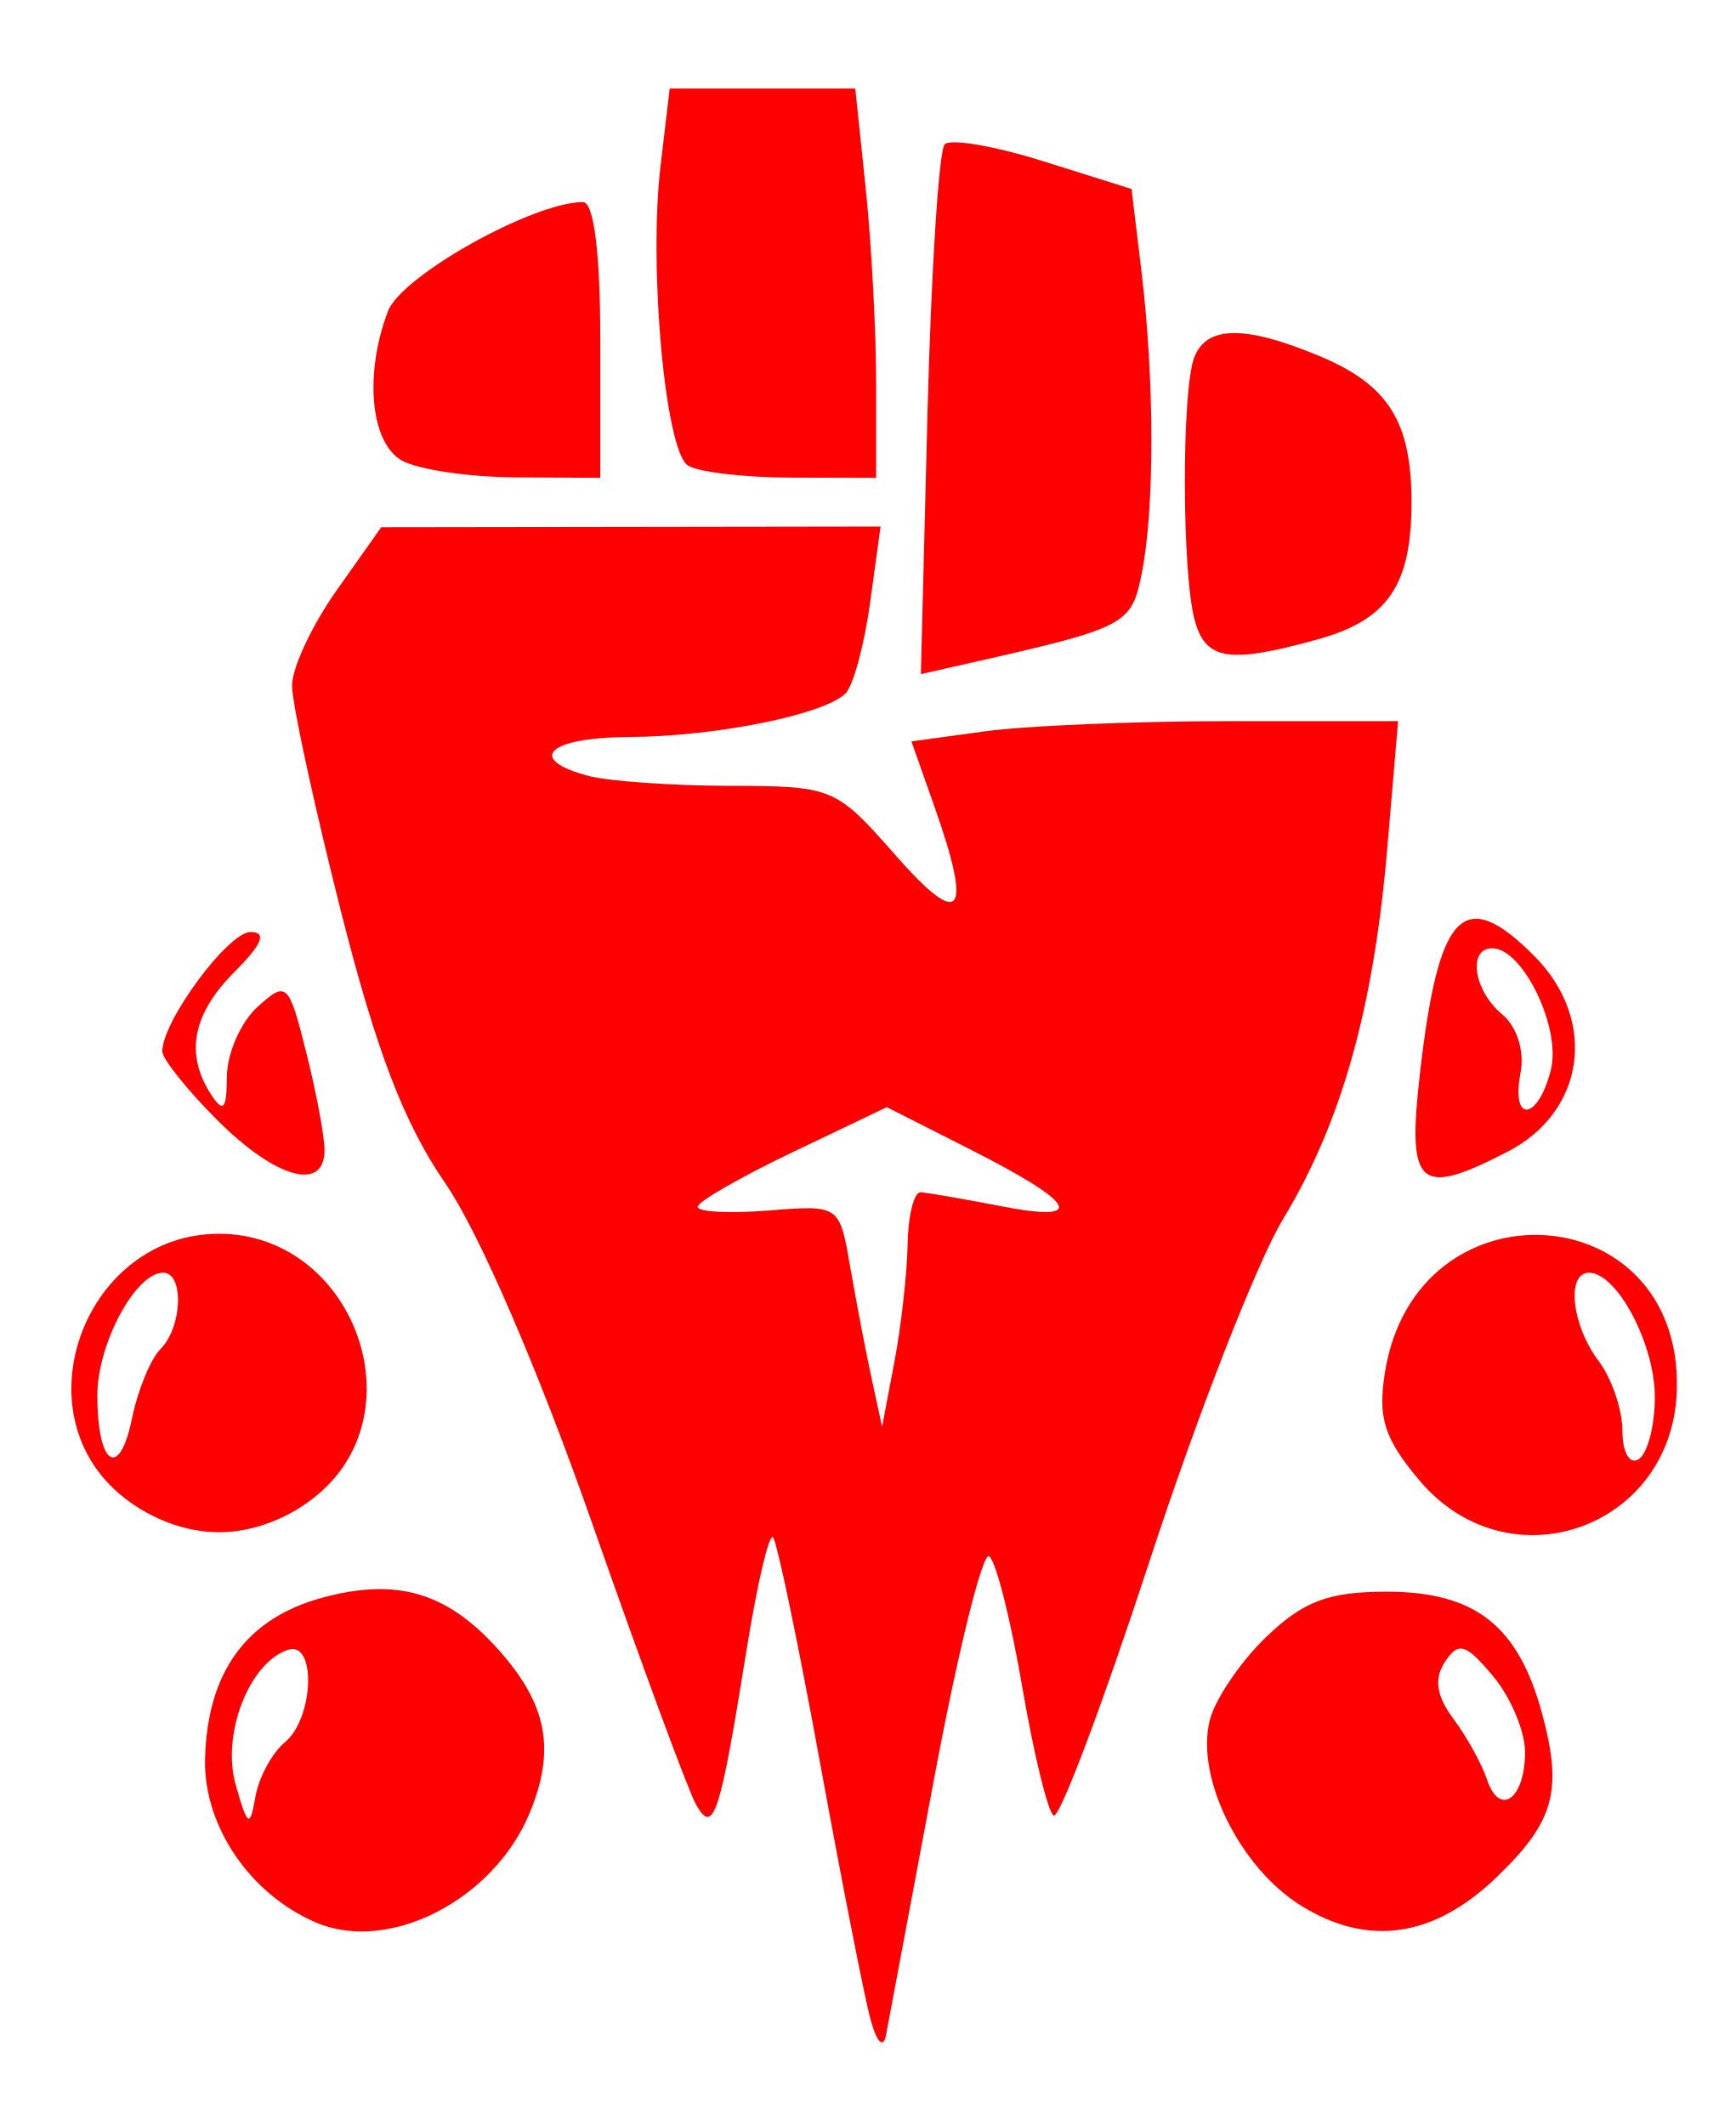
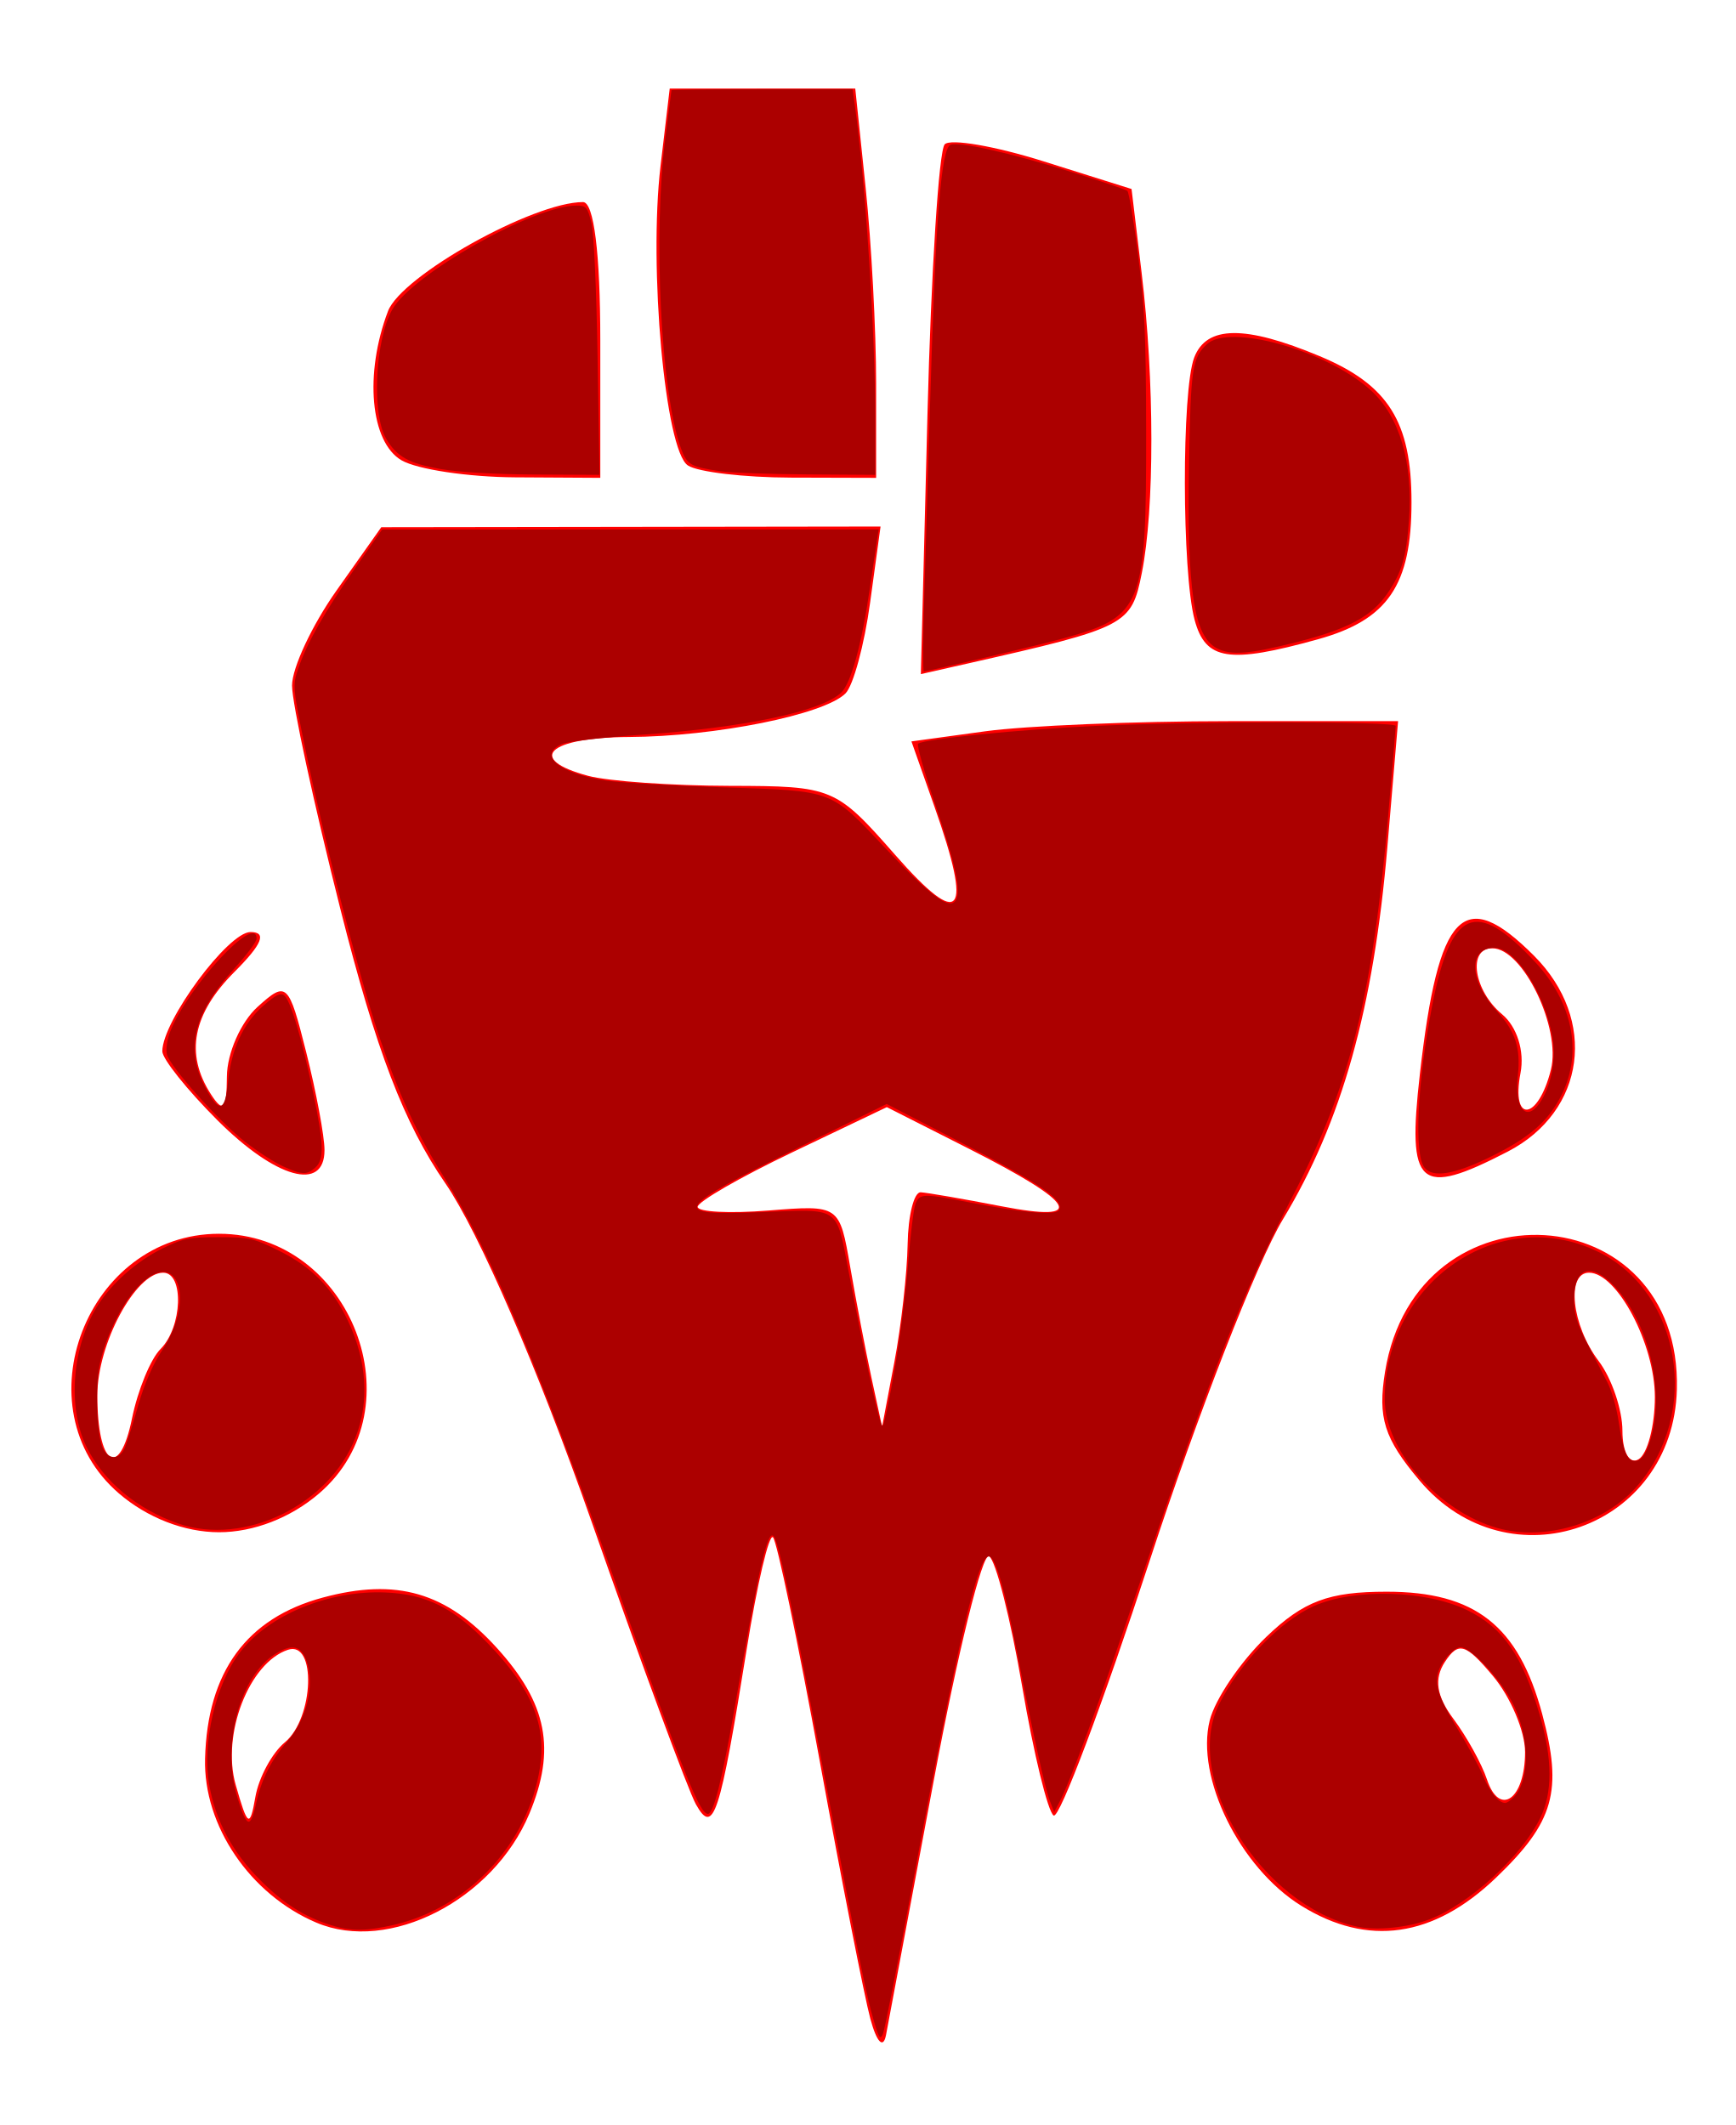
<svg xmlns="http://www.w3.org/2000/svg" version="1.1" id="svg9" width="142.667" height="174.667" viewBox="0 0 142.667 174.667">
  <defs id="defs13" />
  <g id="g15">
    <path style="fill:#ff0000;fill-opacity:1;stroke-width:1.333" d="m 71.529,165.944 c -0.494,-1.833 -2.364,-11.358 -4.156,-21.165 -1.792,-9.808 -3.523,-18.097 -3.847,-18.42 -0.324,-0.324 -1.294,3.801 -2.156,9.165 -2.218,13.8 -2.731,15.371 -4.178,12.785 -0.637,-1.138 -4.49,-11.577 -8.561,-23.197 -4.409,-12.581 -9.276,-23.847 -12.033,-27.85 -3.404,-4.943 -5.683,-10.895 -8.613,-22.495 -2.191,-8.676 -3.984,-16.964 -3.984,-18.418 0,-1.455 1.65,-4.978 3.667,-7.829 l 3.667,-5.185 20.515,-0.028 20.515,-0.028 -0.861,6.279 c -0.473,3.454 -1.382,6.8 -2.018,7.437 -1.748,1.748 -10.699,3.549 -17.817,3.585 -6.623,0.033 -8.481,1.812 -3.333,3.191 1.65,0.442 6.884,0.812 11.63,0.822 8.475,0.018 8.72,0.12 13.61,5.685 5.435,6.185 6.386,5 3.211,-4.001 l -1.883,-5.336 6.069,-0.832 c 3.338,-0.457 12.336,-0.832 19.996,-0.832 h 13.928 l -0.879,10.333 c -1.128,13.266 -3.749,22.611 -8.586,30.613 -2.123,3.513 -7.036,16.097 -10.918,27.964 -3.881,11.867 -7.446,21.336 -7.922,21.042 -0.476,-0.294 -1.641,-5.073 -2.59,-10.619 -0.949,-5.547 -2.17,-10.36 -2.715,-10.696 -0.544,-0.336 -2.586,7.933 -4.538,18.376 -1.952,10.443 -3.722,19.887 -3.935,20.987 -0.224,1.157 -0.765,0.596 -1.284,-1.333 z m 3.061,-63.667 c 0.042,-2.383 0.527,-4.307 1.077,-4.275 0.55,0.032 3.534,0.548 6.631,1.148 7.089,1.372 6.193,-0.237 -2.618,-4.702 l -6.798,-3.445 -7.774,3.716 c -4.276,2.044 -7.774,4.06 -7.774,4.48 0,0.42 2.623,0.556 5.829,0.301 5.825,-0.463 5.83,-0.46 6.712,4.657 0.486,2.816 1.273,6.921 1.75,9.121 l 0.867,4 1.011,-5.333 c 0.556,-2.933 1.045,-7.283 1.088,-9.667 z m -48.59,55.757 c -5.454,-2.315 -9.291,-7.968 -9.147,-13.477 0.187,-7.143 3.413,-11.557 9.68,-13.244 6.054,-1.63 10.147,-0.442 14.314,4.156 4.127,4.555 4.863,8.325 2.657,13.607 -2.97,7.107 -11.535,11.491 -17.503,8.958 z m -2.587,-14.823 c 2.392,-1.985 2.605,-8.383 0.253,-7.604 -3.192,1.056 -5.477,6.955 -4.298,11.097 0.985,3.461 1.17,3.575 1.618,1.004 0.278,-1.597 1.37,-3.62 2.426,-4.497 z m 83.506,13.422 c -5.032,-3.132 -8.678,-10.531 -7.501,-15.221 0.438,-1.747 2.536,-4.842 4.661,-6.878 3.056,-2.928 5.12,-3.702 9.875,-3.702 7.284,0 10.83,2.789 12.787,10.055 1.705,6.331 0.986,8.875 -3.805,13.464 -5.138,4.922 -10.538,5.691 -16.017,2.281 z m 18.414,-12.62 c 0,-1.709 -1.188,-4.523 -2.64,-6.255 -2.242,-2.674 -2.836,-2.848 -3.947,-1.156 -0.91,1.387 -0.701,2.805 0.689,4.667 1.098,1.471 2.342,3.718 2.765,4.993 1.036,3.122 3.133,1.617 3.133,-2.249 z M 9.771,122.752 c -8.155,-7.015 -2.631,-21.341 8.229,-21.341 10.86,0 16.384,14.327 8.229,21.341 -2.335,2.009 -5.385,3.192 -8.229,3.192 -2.843,0 -5.893,-1.183 -8.229,-3.192 z M 13.19,110.887 c 1.801,-1.801 1.957,-6.276 0.219,-6.276 -2.271,0 -5.409,5.844 -5.409,10.074 0,5.785 1.808,6.995 2.849,1.905 0.475,-2.325 1.529,-4.891 2.341,-5.703 z m 103.463,10.797 c -2.903,-3.45 -3.44,-5.147 -2.827,-8.928 2.577,-15.88 24.401,-14.554 23.982,1.456 -0.299,11.422 -13.814,16.196 -21.155,7.472 z M 136,114.829 c 0,-4.349 -3.107,-10.218 -5.409,-10.218 -1.898,0 -1.43,4.327 0.785,7.255 1.077,1.423 1.958,4.009 1.958,5.745 0,1.765 0.588,2.794 1.333,2.333 C 135.4,119.491 136,117.189 136,114.829 Z M 17.867,92.077 c -2.493,-2.493 -4.531,-5.043 -4.528,-5.667 0.011,-2.496 5.413,-9.8 7.248,-9.8 1.366,0 0.969,0.99 -1.314,3.273 -3.45,3.45 -4.084,6.741 -1.939,10.061 1.017,1.574 1.297,1.264 1.313,-1.46 0.011,-1.903 1.143,-4.476 2.516,-5.718 2.392,-2.165 2.558,-2.011 4,3.717 0.828,3.286 1.505,6.91 1.505,8.052 0,3.458 -4.002,2.34 -8.8,-2.457 z m 98.822,-3.8 c 1.527,-13.391 3.579,-15.52 9.372,-9.727 5.256,5.256 4.246,12.799 -2.156,16.11 -7.315,3.783 -8.278,2.931 -7.216,-6.383 z m 10.766,-0.343 c 0.862,-3.435 -2.3,-9.99 -4.819,-9.99 -2.043,0 -1.525,3.489 0.805,5.422 1.229,1.02 1.862,3.033 1.518,4.83 -0.798,4.174 1.442,3.939 2.496,-0.262 z M 76.221,34.072 c 0.299,-11.735 0.938,-21.731 1.42,-22.213 0.482,-0.482 4.134,0.148 8.114,1.4 l 7.238,2.276 0.826,6.871 c 1.064,8.857 1.071,19.425 0.017,24.698 -0.857,4.285 -1.218,4.472 -14.329,7.439 l -3.828,0.866 z m 21.953,16.872 c -1.049,-3.915 -1.071,-18.849 -0.031,-21.558 1.014,-2.642 4.174,-2.676 10.313,-0.111 5.637,2.355 7.544,5.389 7.544,12.002 0,6.826 -1.941,9.673 -7.682,11.268 -7.335,2.037 -9.25,1.735 -10.144,-1.601 z M 33,37.837 c -2.563,-1.493 -3.073,-7.107 -1.114,-12.26 1.107,-2.912 11.93,-8.967 16.028,-8.967 0.892,0 1.419,4.208 1.419,11.333 v 11.333 l -7,-0.041 c -3.85,-0.022 -8.05,-0.652 -9.333,-1.4 z m 23.53,0.42 c -1.865,-1.242 -3.234,-16.263 -2.245,-24.617 l 0.754,-6.362 h 7.624 7.624 l 0.857,8.196 c 0.471,4.508 0.857,11.708 0.857,16 v 7.804 l -7,-0.02 c -3.85,-0.011 -7.662,-0.461 -8.47,-1 z" id="path179" />
+     <path style="fill:#ac0000;stroke-width:0.299" d="m 71.824,166.143 c -0.657,-2.255 -1.037,-4.137 -3.958,-19.59 -2.769,-14.653 -3.874,-19.871 -4.296,-20.294 -0.504,-0.504 -1.17,2.425 -3.15,13.863 -1.051,6.07 -1.774,8.973 -2.235,8.973 -0.68,0 -1.935,-3.134 -7.486,-18.693 C 44.102,111.908 40.16,102.573 36.496,96.766 34.29,93.27 32.714,89.836 31.104,85.019 29.517,80.27 26.652,69.097 25.121,61.692 c -1.072,-5.184 -1.085,-5.335 -0.615,-6.729 0.706,-2.093 2.167,-4.674 4.675,-8.261 l 2.223,-3.18 20.405,-0.003 20.405,-0.003 -0.135,0.822 c -0.074,0.452 -0.348,2.303 -0.609,4.112 -0.652,4.52 -1.54,7.732 -2.347,8.491 -1.637,1.538 -7.98,2.874 -16.363,3.448 -3.252,0.222 -6.167,0.567 -6.627,0.783 -1.986,0.931 -0.101,2.445 3.725,2.993 1.2,0.172 5.479,0.419 9.51,0.55 9.215,0.299 8.826,0.152 13.449,5.058 3.669,3.893 5.197,5.03 5.713,4.25 0.489,-0.74 0.036,-2.884 -1.674,-7.917 -0.893,-2.627 -1.525,-4.865 -1.405,-4.974 0.423,-0.382 8.371,-1.18 14.574,-1.464 8.506,-0.389 24.675,-0.389 24.675,-2.97e-4 0,0.165 -0.273,3.429 -0.606,7.253 -1.315,15.098 -3.116,22.264 -7.918,31.507 -4.038,7.771 -6.695,14.517 -12.71,32.273 -3.184,9.398 -5.517,15.754 -6.391,17.408 l -0.441,0.836 -0.348,-0.897 c -0.406,-1.048 -1.396,-5.531 -2.704,-12.25 -1.001,-5.143 -1.735,-7.687 -2.264,-7.855 -0.926,-0.294 -2.618,6.968 -6.532,28.031 -1.085,5.84 -2.088,10.887 -2.228,11.216 -0.212,0.497 -0.336,0.319 -0.734,-1.047 z m 1.717,-53.686 c 0.423,-2.467 0.915,-6.351 1.094,-8.631 0.179,-2.28 0.448,-4.467 0.598,-4.86 0.332,-0.874 0.613,-0.881 4.538,-0.116 4.261,0.831 6.975,1.064 7.247,0.623 0.51,-0.825 -1.504,-2.185 -8.931,-6.028 L 72.866,90.742 65.893,94.19 c -10.713,5.298 -10.985,5.755 -3.234,5.44 6.399,-0.26 6.051,-0.494 7.057,4.751 1.707,8.895 2.62,13.022 2.831,12.799 0.123,-0.131 0.57,-2.256 0.993,-4.724 z" id="path59668" />
+     <path style="fill:#ac0000;stroke-width:0.299" d="m 100.045,53.305 c -1.94,-0.965 -2.512,-4.73 -2.324,-15.321 0.137,-7.732 0.264,-8.572 1.465,-9.692 1.85,-1.724 9.852,0.521 13.453,3.774 2.381,2.151 3.506,5.968 3.154,10.703 -0.227,3.059 -0.581,4.256 -1.773,6.01 -1.289,1.895 -3.241,2.935 -7.549,4.024 -3.805,0.961 -5.273,1.076 -6.425,0.503 z" id="path59707" />
+     <path style="fill:#ac0000;stroke-width:0.299" d="m 75.95,49.275 c 0.101,-3.249 0.318,-10.416 0.482,-15.926 0.459,-15.448 0.909,-21.15 1.694,-21.451 0.699,-0.268 4.816,0.653 9.738,2.179 2.505,0.777 4.659,1.503 4.786,1.615 0.127,0.112 0.523,2.481 0.88,5.266 0.541,4.222 0.651,6.628 0.662,14.484 0.02,14.413 -0.3,15.223 -6.707,17.004 -2.067,0.574 -11.199,2.736 -11.56,2.736 -0.086,0 -0.074,-2.658 0.027,-5.907 z" id="path59746" />
+     <path style="fill:#ac0000;stroke-width:0.299" d="m 59.208,38.735 c -2.461,-0.362 -2.757,-0.534 -3.246,-1.886 -1.66,-4.591 -2.307,-17.669 -1.268,-25.624 0.268,-2.051 0.487,-3.767 0.487,-3.813 0,-0.046 3.349,-0.084 7.443,-0.084 h 7.443 l 0.178,1.271 c 0.869,6.212 1.684,18.724 1.684,25.871 l 1.72e-4,4.561 -5.608,-0.037 c -3.084,-0.021 -6.286,-0.137 -7.114,-0.259 z" id="path59785" />
+     <path style="fill:#ac0000;stroke-width:0.299" d="m 36.189,38.55 c -2.613,-0.466 -3.587,-1.013 -4.459,-2.5 -1.196,-2.043 -0.905,-8.099 0.511,-10.612 1.635,-2.901 11.625,-8.54 15.13,-8.54 0.805,0 0.913,0.125 1.23,1.421 0.207,0.845 0.413,5.328 0.508,11.066 l 0.161,9.646 -5.344,-0.027 c -3.188,-0.016 -6.31,-0.199 -7.737,-0.454 z" id="path59824" />
+     <path style="fill:#ac0000;stroke-width:0.299" d="m 117.077,95.989 c -0.882,-1.062 -0.607,-6.977 0.616,-13.291 1.552,-8.007 3.584,-8.877 8.467,-3.625 3.077,3.309 3.905,7.388 2.205,10.862 -1.084,2.215 -2.659,3.587 -5.969,5.198 -2.895,1.409 -4.63,1.688 -5.32,0.857 z m 9.429,-5.291 c 0.973,-1.376 1.414,-3.647 1.069,-5.509 -0.674,-3.644 -3.052,-7.277 -4.764,-7.277 -2.201,0 -2.078,2.73 0.237,5.241 1.49,1.616 1.943,3.025 1.691,5.255 -0.298,2.63 0.654,3.864 1.767,2.29 z" id="path59863" />
+     <path style="fill:#ac0000;stroke-width:0.299" d="m 123.081,125.605 c -4.858,-1.362 -9.279,-6.408 -9.279,-10.591 0,-9.623 9.392,-16.106 17.55,-12.115 6.834,3.343 8.442,13.351 3.11,19.346 -2.671,3.003 -7.532,4.438 -11.38,3.36 z m 12.342,-6.648 c 1.552,-3.878 0.26,-10.071 -2.764,-13.25 -1.893,-1.99 -3.305,-1.523 -3.305,1.091 0,1.196 0.244,2.017 1.072,3.604 0.59,1.13 1.347,2.588 1.683,3.24 0.336,0.652 0.743,2.065 0.905,3.14 0.388,2.575 0.693,3.301 1.386,3.301 0.382,0 0.722,-0.374 1.023,-1.127 z" id="path59902" />
+     <path style="fill:#ac0000;stroke-width:0.299" d="m 111.559,158.369 c -7.873,-1.686 -14.419,-12.222 -11.368,-18.297 1.708,-3.401 5.04,-6.844 7.809,-8.069 3.317,-1.467 9.223,-1.3 12.599,0.357 2.934,1.44 4.515,3.724 5.927,8.564 1.069,3.664 1.084,6.407 0.046,8.526 -1.537,3.139 -5.858,7.085 -9.113,8.32 -1.772,0.673 -4.339,0.933 -5.9,0.599 z m 12.815,-10.617 c 1.331,-1.331 1.368,-4.675 0.083,-7.482 -0.949,-2.073 -3.645,-4.996 -4.495,-4.872 -0.334,0.049 -0.925,0.559 -1.314,1.135 -0.96,1.421 -0.745,2.495 1.106,5.513 0.818,1.334 1.772,3.096 2.118,3.915 0.581,1.371 1.29,2.236 1.835,2.236 0.121,0 0.421,-0.201 0.666,-0.446 z" id="path59941" />
+     <path style="fill:#ac0000;stroke-width:0.299" d="m 27.217,158.246 c -2.24,-0.71 -3.886,-1.76 -5.859,-3.737 -2.252,-2.257 -3.626,-4.819 -4.152,-7.741 -0.617,-3.433 0.485,-8.265 2.49,-10.918 2.344,-3.1 7.314,-5.153 11.99,-4.954 3.35,0.143 5.581,1.256 8.428,4.204 3.577,3.705 4.812,6.671 4.255,10.221 -0.972,6.196 -5.837,11.443 -11.947,12.883 -2.291,0.54 -3.601,0.55 -5.206,0.041 z m -6.157,-10.059 c 0.404,-1.882 1.26,-3.58 2.527,-5.013 1.624,-1.835 2.305,-4.655 1.606,-6.641 -0.446,-1.267 -1.184,-1.442 -2.543,-0.604 -2.922,1.8 -4.445,7.403 -3.178,11.691 0.783,2.65 1.116,2.769 1.588,0.568 z" id="path59980" />
+     <path style="fill:#ac0000;stroke-width:0.299" d="m 14.651,125.228 c -3.398,-1.175 -6.165,-3.49 -7.547,-6.315 -1.588,-3.245 -1.177,-8.308 0.945,-11.639 1.157,-1.816 3.202,-3.618 5.254,-4.629 1.748,-0.861 2.204,-0.955 4.651,-0.955 2.536,0 2.863,0.074 4.996,1.128 2.665,1.317 4.374,3.06 5.652,5.762 1.549,3.276 1.766,6.61 0.621,9.56 -2.159,5.564 -9.149,8.964 -14.572,7.089 z m -4.373,-6.266 c 0.182,-0.452 0.677,-2.034 1.099,-3.514 0.481,-1.689 1.202,-3.342 1.933,-4.437 2.783,-4.165 1.336,-8.491 -1.812,-5.417 -1.351,1.319 -2.774,4.115 -3.285,6.456 -0.424,1.942 -0.267,6.065 0.269,7.061 0.499,0.928 1.392,0.854 1.796,-0.15 z" id="path60019" />
+     <path style="fill:#ac0000;stroke-width:0.299" d="m 23.239,95.858 c -0.708,-0.321 -2.106,-1.227 -3.107,-2.012 -2.173,-1.705 -6.164,-6.171 -6.418,-7.181 -0.099,-0.395 0.023,-1.234 0.27,-1.864 1.456,-3.706 7.102,-9.782 7.102,-7.642 0,0.243 -0.828,1.354 -1.84,2.467 -3.337,3.672 -4.05,6.546 -2.407,9.692 1.152,2.206 1.654,2.11 1.899,-0.365 0.267,-2.703 1.243,-4.826 2.881,-6.267 1.044,-0.919 1.438,-1.111 1.751,-0.851 0.519,0.431 1.447,3.56 2.367,7.983 0.882,4.237 0.919,5.48 0.186,6.144 -0.697,0.631 -1.102,0.616 -2.684,-0.102 z" id="path60058" />
  </g>
</svg>
